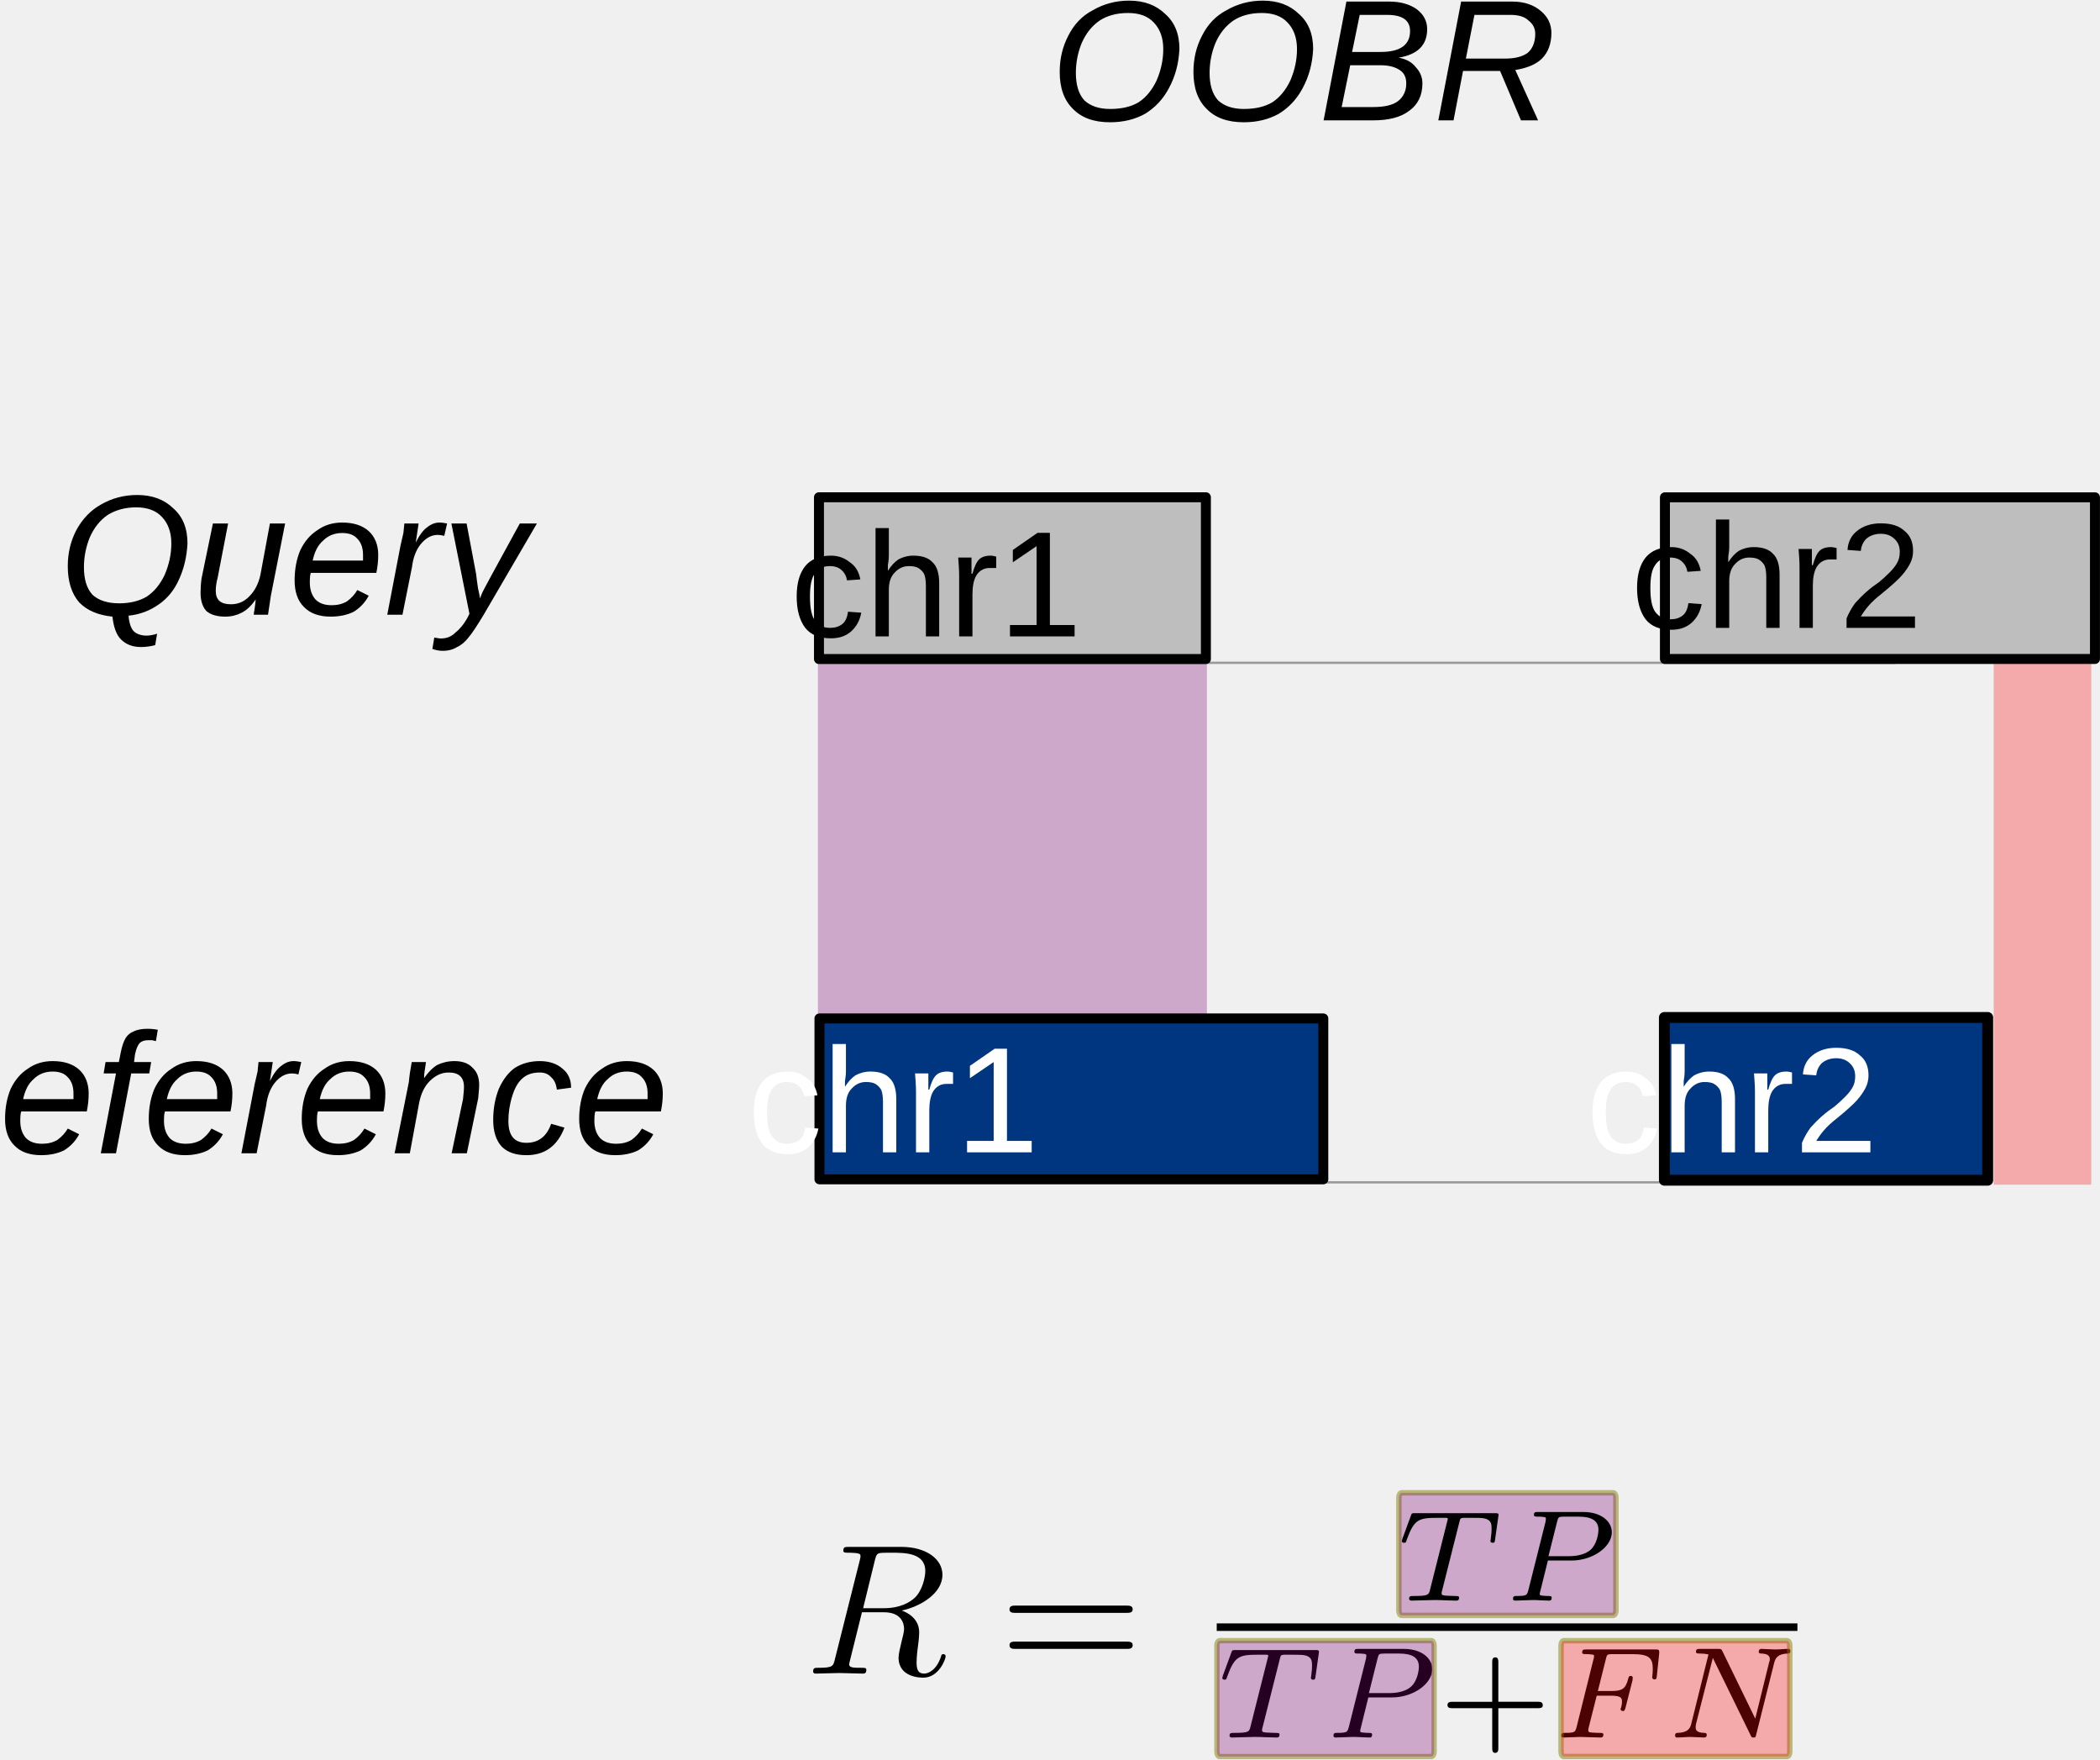
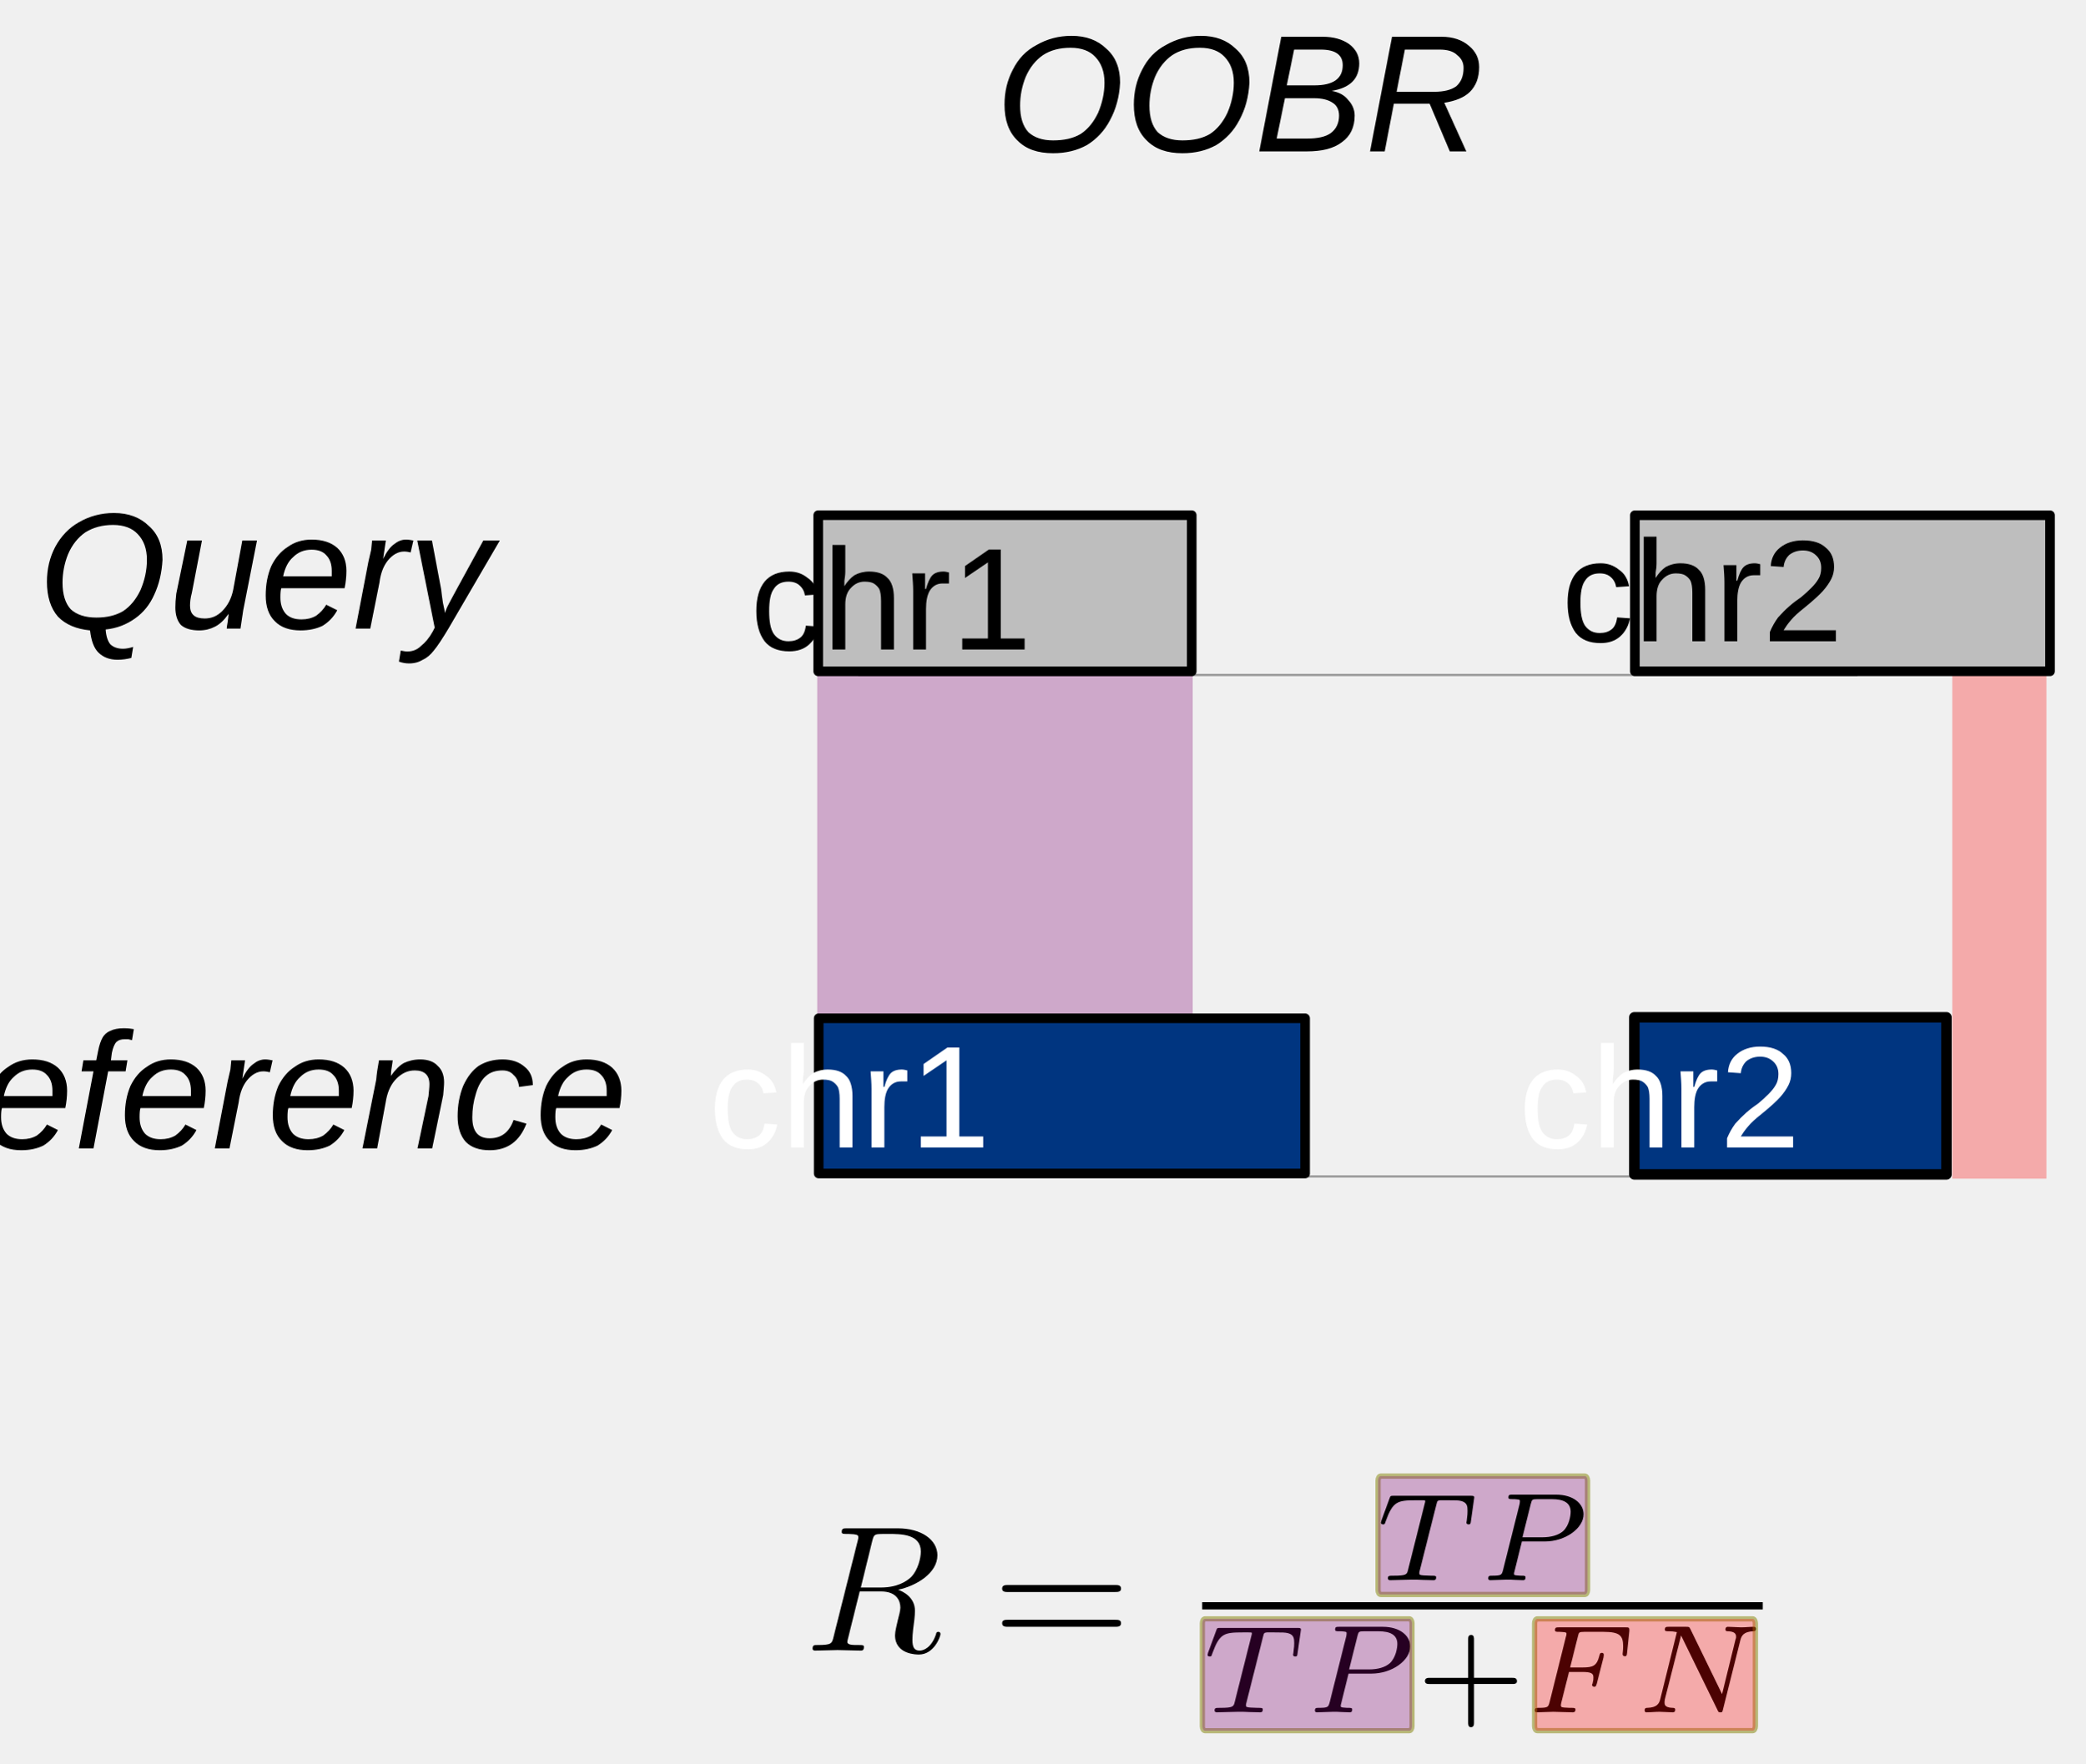
- <svg xmlns="http://www.w3.org/2000/svg" width="34.535mm" height="28.927mm" viewBox="0 0 34.535 28.927" version="1.1" id="svg1" xml:space="preserve">
-   <defs id="defs1">
+ <svg xmlns="http://www.w3.org/2000/svg" height="233.073" width="275.576" version="1.1" x="0px" y="0px" viewBox="0 0 275.576 233.073" style="fill:#000000" xml:space="preserve" id="svg8">
+   <defs id="defs12">
    <style type="text/css" id="style6">
   
    .fil1 {fill:none}
    .fil0 {fill:black}
   
  </style>
    <style type="text/css" id="style1">*{stroke-linejoin: round; stroke-linecap: butt}</style>
    <style type="text/css" id="style1-6">*{stroke-linejoin: round; stroke-linecap: butt}</style>
  </defs>
-   <g id="layer1" transform="translate(-106.0768,-133.5833)">
-     <path id="path1062-47-0-28-5-2-3" d="m 120.226,144.482 h 17.026" style="fill:none;stroke:#999999;stroke-width:0.038;stroke-linecap:butt;stroke-linejoin:miter;stroke-miterlimit:4;stroke-dasharray:none;stroke-opacity:1" />
-     <path id="path1062-47-0-28-5-2-3-3" d="m 121.112,153.025 h 16.824" style="fill:none;stroke:#999999;stroke-width:0.037;stroke-linecap:butt;stroke-linejoin:miter;stroke-miterlimit:4;stroke-dasharray:none;stroke-opacity:1" />
-     <rect style="fill:#800072;fill-opacity:0.298;fill-rule:evenodd;stroke:#808000;stroke-width:0.09;stroke-linecap:square;stroke-opacity:0.5;paint-order:markers stroke fill" id="rect10137-2-8" width="3.569" height="2.016" x="129.082" y="158.13" rx="0.046" ry="0.076" />
-     <g id="surface1-7" transform="matrix(0.3057734,0,0,0.3057734,119.4118,158.4223)">
-       <g style="fill:#000000;fill-opacity:1" id="g5088">
-         <g id="use5086" transform="translate(-0.283984,8.76602)">
-           <path style="stroke:none" d="m 3.734,-6.125 c 0.062,-0.234 0.094,-0.328 0.281,-0.359 C 4.109,-6.5 4.422,-6.5 4.625,-6.5 c 0.703,0 1.812,0 1.812,0.984 0,0.344 -0.156,1.031 -0.547,1.422 -0.266,0.25 -0.781,0.578 -1.688,0.578 H 3.094 Z m 1.438,2.734 c 1.016,-0.219 2.188,-0.922 2.188,-1.922 0,-0.859 -0.891,-1.5 -2.203,-1.5 H 2.328 c -0.203,0 -0.297,0 -0.297,0.203 C 2.031,-6.5 2.125,-6.5 2.312,-6.5 c 0.016,0 0.203,0 0.375,0.016 0.188,0.031 0.266,0.031 0.266,0.172 0,0.031 0,0.062 -0.031,0.188 l -1.344,5.344 C 1.484,-0.391 1.469,-0.312 0.672,-0.312 0.5,-0.312 0.406,-0.312 0.406,-0.109 0.406,0 0.531,0 0.547,0 c 0.281,0 0.984,-0.031 1.25,-0.031 0.281,0 1,0.031 1.281,0.031 0.078,0 0.188,0 0.188,-0.203 0,-0.109 -0.078,-0.109 -0.281,-0.109 -0.359,0 -0.641,0 -0.641,-0.172 0,-0.062 0.016,-0.109 0.031,-0.172 l 0.656,-2.641 h 1.188 c 0.906,0 1.078,0.562 1.078,0.906 0,0.141 -0.078,0.453 -0.141,0.688 C 5.094,-1.422 5,-1.062 5,-0.859 5,0.219 6.203,0.219 6.328,0.219 c 0.844,0 1.203,-1 1.203,-1.141 0,-0.125 -0.109,-0.125 -0.125,-0.125 -0.094,0 -0.109,0.062 -0.125,0.141 C 7.031,-0.172 6.594,0 6.375,0 6.047,0 5.969,-0.219 5.969,-0.609 c 0,-0.312 0.062,-0.812 0.109,-1.141 0.016,-0.141 0.031,-0.328 0.031,-0.469 0,-0.766 -0.672,-1.078 -0.938,-1.172 z m 0,0" id="path6492" />
+   <style type="text/css" id="style2">
+ 	.st0{fill:none;}
+ </style>
+   <g id="g1" transform="matrix(7.758153,0,0,7.758153,3.646184,4.654104)">
+     <g id="layer1" transform="translate(-106.0768,-133.5833)">
+       <path id="path1062-47-0-28-5-2-3" d="m 120.226,144.482 h 17.026" style="fill:none;stroke:#999999;stroke-width:0.038;stroke-linecap:butt;stroke-linejoin:miter;stroke-miterlimit:4;stroke-dasharray:none;stroke-opacity:1" />
+       <path id="path1062-47-0-28-5-2-3-3" d="m 121.112,153.025 h 16.824" style="fill:none;stroke:#999999;stroke-width:0.037;stroke-linecap:butt;stroke-linejoin:miter;stroke-miterlimit:4;stroke-dasharray:none;stroke-opacity:1" />
+       <rect style="fill:#800072;fill-opacity:0.298;fill-rule:evenodd;stroke:#808000;stroke-width:0.09;stroke-linecap:square;stroke-opacity:0.5;paint-order:markers stroke fill" id="rect10137-2-8" width="3.569" height="2.016" x="129.082" y="158.13" rx="0.046" ry="0.076" />
+       <g id="surface1-7" transform="matrix(0.3057734,0,0,0.3057734,119.4118,158.4223)">
+         <g style="fill:#000000;fill-opacity:1" id="g5088">
+           <g id="use5086" transform="translate(-0.283984,8.76602)">
+             <path style="stroke:none" d="m 3.734,-6.125 c 0.062,-0.234 0.094,-0.328 0.281,-0.359 C 4.109,-6.5 4.422,-6.5 4.625,-6.5 c 0.703,0 1.812,0 1.812,0.984 0,0.344 -0.156,1.031 -0.547,1.422 -0.266,0.25 -0.781,0.578 -1.688,0.578 H 3.094 Z m 1.438,2.734 c 1.016,-0.219 2.188,-0.922 2.188,-1.922 0,-0.859 -0.891,-1.5 -2.203,-1.5 H 2.328 c -0.203,0 -0.297,0 -0.297,0.203 C 2.031,-6.5 2.125,-6.5 2.312,-6.5 c 0.016,0 0.203,0 0.375,0.016 0.188,0.031 0.266,0.031 0.266,0.172 0,0.031 0,0.062 -0.031,0.188 l -1.344,5.344 C 1.484,-0.391 1.469,-0.312 0.672,-0.312 0.5,-0.312 0.406,-0.312 0.406,-0.109 0.406,0 0.531,0 0.547,0 c 0.281,0 0.984,-0.031 1.25,-0.031 0.281,0 1,0.031 1.281,0.031 0.078,0 0.188,0 0.188,-0.203 0,-0.109 -0.078,-0.109 -0.281,-0.109 -0.359,0 -0.641,0 -0.641,-0.172 0,-0.062 0.016,-0.109 0.031,-0.172 l 0.656,-2.641 h 1.188 c 0.906,0 1.078,0.562 1.078,0.906 0,0.141 -0.078,0.453 -0.141,0.688 C 5.094,-1.422 5,-1.062 5,-0.859 5,0.219 6.203,0.219 6.328,0.219 c 0.844,0 1.203,-1 1.203,-1.141 0,-0.125 -0.109,-0.125 -0.125,-0.125 -0.094,0 -0.109,0.062 -0.125,0.141 C 7.031,-0.172 6.594,0 6.375,0 6.047,0 5.969,-0.219 5.969,-0.609 c 0,-0.312 0.062,-0.812 0.109,-1.141 0.016,-0.141 0.031,-0.328 0.031,-0.469 0,-0.766 -0.672,-1.078 -0.938,-1.172 z m 0,0" id="path6492" />
+           </g>
+         </g>
+         <g style="fill:#000000;fill-opacity:1" id="g5092">
+           <g id="use5090" transform="translate(10.11992,8.76602)">
+             <path style="stroke:none" d="m 6.844,-3.266 c 0.156,0 0.344,0 0.344,-0.188 C 7.188,-3.656 7,-3.656 6.859,-3.656 h -5.969 c -0.141,0 -0.328,0 -0.328,0.203 0,0.188 0.188,0.188 0.328,0.188 z m 0.016,1.938 c 0.141,0 0.328,0 0.328,-0.203 0,-0.188 -0.188,-0.188 -0.344,-0.188 H 0.891 c -0.141,0 -0.328,0 -0.328,0.188 0,0.203 0.188,0.203 0.328,0.203 z m 0,0" id="path6488" />
+           </g>
+         </g>
+         <g style="fill:#000000;fill-opacity:1" id="g5096">
+           <g id="use5094" transform="translate(31.48592,4.84219)">
+             <path style="stroke:none" d="m 3.391,-4.219 c 0.047,-0.203 0.062,-0.219 0.219,-0.234 0.031,0 0.266,0 0.406,0 0.438,0 0.609,0 0.781,0.047 0.312,0.094 0.328,0.297 0.328,0.547 0,0.109 0,0.203 -0.047,0.562 L 5.062,-3.219 c 0,0.078 0.047,0.109 0.125,0.109 0.109,0 0.109,-0.062 0.125,-0.172 L 5.5,-4.609 c 0,-0.094 -0.078,-0.094 -0.203,-0.094 h -4.281 c -0.172,0 -0.188,0 -0.234,0.141 l -0.453,1.234 c 0,0.031 -0.031,0.094 -0.031,0.125 0,0.031 0.016,0.094 0.125,0.094 0.094,0 0.094,-0.031 0.141,-0.172 0.406,-1.109 0.641,-1.172 1.703,-1.172 h 0.281 c 0.219,0 0.219,0 0.219,0.062 0,0 0,0.047 -0.031,0.141 L 1.812,-0.578 C 1.75,-0.328 1.734,-0.25 1,-0.25 c -0.25,0 -0.312,0 -0.312,0.156 C 0.688,-0.078 0.703,0 0.812,0 1,0 1.219,-0.016 1.406,-0.016 1.609,-0.016 1.812,-0.031 2,-0.031 c 0.203,0 0.438,0 0.641,0.016 C 2.828,-0.016 3.031,0 3.219,0 3.281,0 3.375,0 3.375,-0.156 3.375,-0.25 3.312,-0.25 3.094,-0.25 c -0.125,0 -0.266,-0.016 -0.406,-0.016 -0.234,-0.016 -0.25,-0.047 -0.25,-0.125 0,-0.062 0,-0.062 0.031,-0.172 z m 0,0" id="path6496" />
+           </g>
+         </g>
+         <g style="fill:#000000;fill-opacity:1" id="g5100">
+           <g id="use5098" transform="translate(37.26405,4.84219)">
+             <path style="stroke:none" d="m 2.375,-2.156 h 1.266 c 1.172,0 2.172,-0.75 2.172,-1.516 0,-0.594 -0.578,-1.094 -1.531,-1.094 h -2.438 c -0.141,0 -0.219,0 -0.219,0.156 0,0.094 0.078,0.094 0.234,0.094 0.109,0 0.141,0 0.266,0.016 0.141,0.016 0.141,0.031 0.141,0.109 0,0 0,0.047 -0.016,0.141 L 1.328,-0.578 C 1.25,-0.297 1.25,-0.25 0.703,-0.25 0.578,-0.25 0.5,-0.25 0.5,-0.094 0.5,-0.094 0.5,0 0.609,0 0.812,0 1.312,-0.031 1.516,-0.031 1.625,-0.031 1.875,-0.031 2,-0.016 2.125,-0.016 2.312,0 2.438,0 2.484,0 2.578,0 2.578,-0.156 2.578,-0.25 2.5,-0.25 2.359,-0.25 c 0,0 -0.141,0 -0.266,-0.016 C 1.938,-0.281 1.938,-0.297 1.938,-0.375 c 0,0 0,-0.047 0.031,-0.141 z m 0.5,-2.109 c 0.062,-0.219 0.062,-0.25 0.359,-0.25 h 0.812 c 0.656,0 1.047,0.203 1.047,0.703 0,0.203 -0.078,0.766 -0.422,1.078 -0.25,0.219 -0.656,0.344 -1.156,0.344 H 2.406 Z m 0,0" id="path6504" />
+           </g>
+         </g>
+         <path style="fill:none;stroke:#000000;stroke-width:4.05;stroke-linecap:butt;stroke-linejoin:miter;stroke-miterlimit:10;stroke-opacity:1" d="M 218.281,77.305 H 530.586" transform="matrix(0.1,0,0,-0.1,0,14)" id="path5102" />
+         <g style="fill:#000000;fill-opacity:1" id="g5106">
+           <g id="use5104" transform="translate(21.8289,12.20391)">
+             <path style="stroke:none" d="m 3.391,-4.219 c 0.047,-0.203 0.062,-0.219 0.219,-0.234 0.031,0 0.266,0 0.406,0 0.438,0 0.609,0 0.781,0.047 0.312,0.094 0.328,0.297 0.328,0.547 0,0.109 0,0.203 -0.047,0.562 L 5.062,-3.219 c 0,0.078 0.047,0.109 0.125,0.109 0.109,0 0.109,-0.062 0.125,-0.172 L 5.5,-4.609 c 0,-0.094 -0.078,-0.094 -0.203,-0.094 h -4.281 c -0.172,0 -0.188,0 -0.234,0.141 l -0.453,1.234 c 0,0.031 -0.031,0.094 -0.031,0.125 0,0.031 0.016,0.094 0.125,0.094 0.094,0 0.094,-0.031 0.141,-0.172 0.406,-1.109 0.641,-1.172 1.703,-1.172 h 0.281 c 0.219,0 0.219,0 0.219,0.062 0,0 0,0.047 -0.031,0.141 L 1.812,-0.578 C 1.75,-0.328 1.734,-0.25 1,-0.25 c -0.25,0 -0.312,0 -0.312,0.156 C 0.688,-0.078 0.703,0 0.812,0 1,0 1.219,-0.016 1.406,-0.016 1.609,-0.016 1.812,-0.031 2,-0.031 c 0.203,0 0.438,0 0.641,0.016 C 2.828,-0.016 3.031,0 3.219,0 3.281,0 3.375,0 3.375,-0.156 3.375,-0.25 3.312,-0.25 3.094,-0.25 c -0.125,0 -0.266,-0.016 -0.406,-0.016 -0.234,-0.016 -0.25,-0.047 -0.25,-0.125 0,-0.062 0,-0.062 0.031,-0.172 z m 0,0" id="path6500" />
+           </g>
+         </g>
+         <g style="fill:#000000;fill-opacity:1" id="g5110">
+           <g id="use5108" transform="translate(27.60703,12.20391)">
+             <path style="stroke:none" d="m 2.375,-2.156 h 1.266 c 1.172,0 2.172,-0.75 2.172,-1.516 0,-0.594 -0.578,-1.094 -1.531,-1.094 h -2.438 c -0.141,0 -0.219,0 -0.219,0.156 0,0.094 0.078,0.094 0.234,0.094 0.109,0 0.141,0 0.266,0.016 0.141,0.016 0.141,0.031 0.141,0.109 0,0 0,0.047 -0.016,0.141 L 1.328,-0.578 C 1.25,-0.297 1.25,-0.25 0.703,-0.25 0.578,-0.25 0.5,-0.25 0.5,-0.094 0.5,-0.094 0.5,0 0.609,0 0.812,0 1.312,-0.031 1.516,-0.031 1.625,-0.031 1.875,-0.031 2,-0.016 2.125,-0.016 2.312,0 2.438,0 2.484,0 2.578,0 2.578,-0.156 2.578,-0.25 2.5,-0.25 2.359,-0.25 c 0,0 -0.141,0 -0.266,-0.016 C 1.938,-0.281 1.938,-0.297 1.938,-0.375 c 0,0 0,-0.047 0.031,-0.141 z m 0.5,-2.109 c 0.062,-0.219 0.062,-0.25 0.359,-0.25 h 0.812 c 0.656,0 1.047,0.203 1.047,0.703 0,0.203 -0.078,0.766 -0.422,1.078 -0.25,0.219 -0.656,0.344 -1.156,0.344 H 2.406 Z m 0,0" id="path6508" />
+           </g>
+         </g>
+         <g style="fill:#000000;fill-opacity:1" id="g5114">
+           <g id="use5112" transform="translate(33.7539,12.20391)">
+             <path style="stroke:none" d="m 3.219,-1.578 h 2.141 c 0.094,0 0.25,0 0.25,-0.156 0,-0.188 -0.156,-0.188 -0.25,-0.188 H 3.219 V -4.062 c 0,-0.078 0,-0.25 -0.156,-0.25 -0.172,0 -0.172,0.156 -0.172,0.25 v 2.141 H 0.75 c -0.094,0 -0.266,0 -0.266,0.172 0,0.172 0.156,0.172 0.266,0.172 H 2.891 V 0.562 c 0,0.094 0,0.266 0.156,0.266 0.172,0 0.172,-0.172 0.172,-0.266 z m 0,0" id="path6516" />
+           </g>
+         </g>
+         <g style="fill:#000000;fill-opacity:1" id="g5118">
+           <g id="use5116" transform="translate(39.87382,12.20391)">
+             <path style="stroke:none" d="M 2.391,-2.25 H 3.125 c 0.531,0 0.625,0.094 0.625,0.312 0,0.109 0,0.125 -0.047,0.328 -0.016,0.031 -0.031,0.062 -0.031,0.078 0,0.062 0.062,0.109 0.125,0.109 0.094,0 0.094,-0.047 0.141,-0.172 l 0.375,-1.469 c 0,-0.031 0.016,-0.125 0.016,-0.141 0,-0.078 -0.047,-0.109 -0.109,-0.109 -0.094,0 -0.109,0.047 -0.141,0.172 C 3.938,-2.594 3.734,-2.5 3.141,-2.5 h -0.688 l 0.438,-1.75 c 0.047,-0.203 0.062,-0.234 0.344,-0.234 H 4.312 c 0.922,0 1.094,0.219 1.094,0.812 0,0.219 -0.031,0.375 -0.031,0.422 0,0.062 0.031,0.125 0.125,0.125 0.109,0 0.109,-0.062 0.125,-0.188 L 5.75,-4.516 c 0.016,-0.219 -0.031,-0.219 -0.203,-0.219 h -3.719 c -0.141,0 -0.219,0 -0.219,0.156 0,0.094 0.078,0.094 0.219,0.094 0,0 0.141,0 0.266,0.016 C 2.234,-4.453 2.25,-4.438 2.25,-4.375 c 0,0.047 -0.016,0.125 -0.031,0.156 L 1.312,-0.578 C 1.234,-0.297 1.234,-0.25 0.688,-0.25 c -0.109,0 -0.203,0 -0.203,0.141 C 0.484,-0.031 0.531,0 0.594,0 0.797,0 1.312,-0.031 1.516,-0.031 l 0.531,0.016 C 2.234,-0.016 2.422,0 2.594,0 2.641,0 2.75,0 2.75,-0.156 2.75,-0.25 2.672,-0.25 2.516,-0.25 c -0.016,0 -0.188,0 -0.375,-0.016 C 2,-0.281 1.938,-0.281 1.938,-0.391 c 0,-0.016 0,-0.047 0.016,-0.125 z m 0,0" id="path6512" />
+           </g>
+         </g>
+         <g style="fill:#000000;fill-opacity:1" id="g5122">
+           <g id="use5120" transform="translate(45.99381,12.20391)">
+             <path style="stroke:none" d="M 5.812,-4 C 5.875,-4.266 6,-4.5 6.547,-4.516 c 0.031,0 0.141,0 0.141,-0.141 0,-0.047 -0.031,-0.109 -0.109,-0.109 -0.219,0 -0.484,0.031 -0.719,0.031 -0.172,0 -0.562,-0.031 -0.734,-0.031 -0.031,0 -0.141,0 -0.141,0.156 0,0.094 0.094,0.094 0.156,0.094 0.328,0.016 0.438,0.125 0.438,0.297 0,0.047 0,0.094 -0.031,0.156 l -0.75,3.047 -1.766,-3.625 c -0.062,-0.125 -0.078,-0.125 -0.25,-0.125 H 1.828 c -0.125,0 -0.219,0 -0.219,0.156 0,0.094 0.078,0.094 0.234,0.094 0.141,0 0.297,0.016 0.438,0.047 L 1.359,-0.75 c -0.062,0.266 -0.188,0.484 -0.734,0.5 -0.047,0 -0.141,0 -0.141,0.141 C 0.484,-0.031 0.531,0 0.578,0 0.812,0 1.078,-0.031 1.312,-0.031 1.484,-0.031 1.875,0 2.047,0 2.125,0 2.188,-0.031 2.188,-0.141 2.188,-0.25 2.109,-0.25 2.031,-0.25 c -0.438,-0.016 -0.438,-0.203 -0.438,-0.297 0,-0.031 0,-0.062 0.016,-0.172 l 0.906,-3.562 2.031,4.156 C 4.594,0 4.625,0 4.703,0 4.812,0 4.812,-0.016 4.844,-0.141 Z m 0,0" id="path6520" />
+           </g>
        </g>
      </g>
-       <g style="fill:#000000;fill-opacity:1" id="g5092">
-         <g id="use5090" transform="translate(10.11992,8.76602)">
-           <path style="stroke:none" d="m 6.844,-3.266 c 0.156,0 0.344,0 0.344,-0.188 C 7.188,-3.656 7,-3.656 6.859,-3.656 h -5.969 c -0.141,0 -0.328,0 -0.328,0.203 0,0.188 0.188,0.188 0.328,0.188 z m 0.016,1.938 c 0.141,0 0.328,0 0.328,-0.203 0,-0.188 -0.188,-0.188 -0.344,-0.188 H 0.891 c -0.141,0 -0.328,0 -0.328,0.188 0,0.203 0.188,0.203 0.328,0.203 z m 0,0" id="path6488" />
-         </g>
-       </g>
-       <g style="fill:#000000;fill-opacity:1" id="g5096">
-         <g id="use5094" transform="translate(31.48592,4.84219)">
-           <path style="stroke:none" d="m 3.391,-4.219 c 0.047,-0.203 0.062,-0.219 0.219,-0.234 0.031,0 0.266,0 0.406,0 0.438,0 0.609,0 0.781,0.047 0.312,0.094 0.328,0.297 0.328,0.547 0,0.109 0,0.203 -0.047,0.562 L 5.062,-3.219 c 0,0.078 0.047,0.109 0.125,0.109 0.109,0 0.109,-0.062 0.125,-0.172 L 5.5,-4.609 c 0,-0.094 -0.078,-0.094 -0.203,-0.094 h -4.281 c -0.172,0 -0.188,0 -0.234,0.141 l -0.453,1.234 c 0,0.031 -0.031,0.094 -0.031,0.125 0,0.031 0.016,0.094 0.125,0.094 0.094,0 0.094,-0.031 0.141,-0.172 0.406,-1.109 0.641,-1.172 1.703,-1.172 h 0.281 c 0.219,0 0.219,0 0.219,0.062 0,0 0,0.047 -0.031,0.141 L 1.812,-0.578 C 1.75,-0.328 1.734,-0.25 1,-0.25 c -0.25,0 -0.312,0 -0.312,0.156 C 0.688,-0.078 0.703,0 0.812,0 1,0 1.219,-0.016 1.406,-0.016 1.609,-0.016 1.812,-0.031 2,-0.031 c 0.203,0 0.438,0 0.641,0.016 C 2.828,-0.016 3.031,0 3.219,0 3.281,0 3.375,0 3.375,-0.156 3.375,-0.25 3.312,-0.25 3.094,-0.25 c -0.125,0 -0.266,-0.016 -0.406,-0.016 -0.234,-0.016 -0.25,-0.047 -0.25,-0.125 0,-0.062 0,-0.062 0.031,-0.172 z m 0,0" id="path6496" />
-         </g>
-       </g>
-       <g style="fill:#000000;fill-opacity:1" id="g5100">
-         <g id="use5098" transform="translate(37.26405,4.84219)">
-           <path style="stroke:none" d="m 2.375,-2.156 h 1.266 c 1.172,0 2.172,-0.75 2.172,-1.516 0,-0.594 -0.578,-1.094 -1.531,-1.094 h -2.438 c -0.141,0 -0.219,0 -0.219,0.156 0,0.094 0.078,0.094 0.234,0.094 0.109,0 0.141,0 0.266,0.016 0.141,0.016 0.141,0.031 0.141,0.109 0,0 0,0.047 -0.016,0.141 L 1.328,-0.578 C 1.25,-0.297 1.25,-0.25 0.703,-0.25 0.578,-0.25 0.5,-0.25 0.5,-0.094 0.5,-0.094 0.5,0 0.609,0 0.812,0 1.312,-0.031 1.516,-0.031 1.625,-0.031 1.875,-0.031 2,-0.016 2.125,-0.016 2.312,0 2.438,0 2.484,0 2.578,0 2.578,-0.156 2.578,-0.25 2.5,-0.25 2.359,-0.25 c 0,0 -0.141,0 -0.266,-0.016 C 1.938,-0.281 1.938,-0.297 1.938,-0.375 c 0,0 0,-0.047 0.031,-0.141 z m 0.5,-2.109 c 0.062,-0.219 0.062,-0.25 0.359,-0.25 h 0.812 c 0.656,0 1.047,0.203 1.047,0.703 0,0.203 -0.078,0.766 -0.422,1.078 -0.25,0.219 -0.656,0.344 -1.156,0.344 H 2.406 Z m 0,0" id="path6504" />
-         </g>
-       </g>
-       <path style="fill:none;stroke:#000000;stroke-width:4.05;stroke-linecap:butt;stroke-linejoin:miter;stroke-miterlimit:10;stroke-opacity:1" d="M 218.281,77.305 H 530.586" transform="matrix(0.1,0,0,-0.1,0,14)" id="path5102" />
-       <g style="fill:#000000;fill-opacity:1" id="g5106">
-         <g id="use5104" transform="translate(21.8289,12.20391)">
-           <path style="stroke:none" d="m 3.391,-4.219 c 0.047,-0.203 0.062,-0.219 0.219,-0.234 0.031,0 0.266,0 0.406,0 0.438,0 0.609,0 0.781,0.047 0.312,0.094 0.328,0.297 0.328,0.547 0,0.109 0,0.203 -0.047,0.562 L 5.062,-3.219 c 0,0.078 0.047,0.109 0.125,0.109 0.109,0 0.109,-0.062 0.125,-0.172 L 5.5,-4.609 c 0,-0.094 -0.078,-0.094 -0.203,-0.094 h -4.281 c -0.172,0 -0.188,0 -0.234,0.141 l -0.453,1.234 c 0,0.031 -0.031,0.094 -0.031,0.125 0,0.031 0.016,0.094 0.125,0.094 0.094,0 0.094,-0.031 0.141,-0.172 0.406,-1.109 0.641,-1.172 1.703,-1.172 h 0.281 c 0.219,0 0.219,0 0.219,0.062 0,0 0,0.047 -0.031,0.141 L 1.812,-0.578 C 1.75,-0.328 1.734,-0.25 1,-0.25 c -0.25,0 -0.312,0 -0.312,0.156 C 0.688,-0.078 0.703,0 0.812,0 1,0 1.219,-0.016 1.406,-0.016 1.609,-0.016 1.812,-0.031 2,-0.031 c 0.203,0 0.438,0 0.641,0.016 C 2.828,-0.016 3.031,0 3.219,0 3.281,0 3.375,0 3.375,-0.156 3.375,-0.25 3.312,-0.25 3.094,-0.25 c -0.125,0 -0.266,-0.016 -0.406,-0.016 -0.234,-0.016 -0.25,-0.047 -0.25,-0.125 0,-0.062 0,-0.062 0.031,-0.172 z m 0,0" id="path6500" />
-         </g>
-       </g>
-       <g style="fill:#000000;fill-opacity:1" id="g5110">
-         <g id="use5108" transform="translate(27.60703,12.20391)">
-           <path style="stroke:none" d="m 2.375,-2.156 h 1.266 c 1.172,0 2.172,-0.75 2.172,-1.516 0,-0.594 -0.578,-1.094 -1.531,-1.094 h -2.438 c -0.141,0 -0.219,0 -0.219,0.156 0,0.094 0.078,0.094 0.234,0.094 0.109,0 0.141,0 0.266,0.016 0.141,0.016 0.141,0.031 0.141,0.109 0,0 0,0.047 -0.016,0.141 L 1.328,-0.578 C 1.25,-0.297 1.25,-0.25 0.703,-0.25 0.578,-0.25 0.5,-0.25 0.5,-0.094 0.5,-0.094 0.5,0 0.609,0 0.812,0 1.312,-0.031 1.516,-0.031 1.625,-0.031 1.875,-0.031 2,-0.016 2.125,-0.016 2.312,0 2.438,0 2.484,0 2.578,0 2.578,-0.156 2.578,-0.25 2.5,-0.25 2.359,-0.25 c 0,0 -0.141,0 -0.266,-0.016 C 1.938,-0.281 1.938,-0.297 1.938,-0.375 c 0,0 0,-0.047 0.031,-0.141 z m 0.5,-2.109 c 0.062,-0.219 0.062,-0.25 0.359,-0.25 h 0.812 c 0.656,0 1.047,0.203 1.047,0.703 0,0.203 -0.078,0.766 -0.422,1.078 -0.25,0.219 -0.656,0.344 -1.156,0.344 H 2.406 Z m 0,0" id="path6508" />
-         </g>
-       </g>
-       <g style="fill:#000000;fill-opacity:1" id="g5114">
-         <g id="use5112" transform="translate(33.7539,12.20391)">
-           <path style="stroke:none" d="m 3.219,-1.578 h 2.141 c 0.094,0 0.25,0 0.25,-0.156 0,-0.188 -0.156,-0.188 -0.25,-0.188 H 3.219 V -4.062 c 0,-0.078 0,-0.25 -0.156,-0.25 -0.172,0 -0.172,0.156 -0.172,0.25 v 2.141 H 0.75 c -0.094,0 -0.266,0 -0.266,0.172 0,0.172 0.156,0.172 0.266,0.172 H 2.891 V 0.562 c 0,0.094 0,0.266 0.156,0.266 0.172,0 0.172,-0.172 0.172,-0.266 z m 0,0" id="path6516" />
-         </g>
-       </g>
-       <g style="fill:#000000;fill-opacity:1" id="g5118">
-         <g id="use5116" transform="translate(39.87382,12.20391)">
-           <path style="stroke:none" d="M 2.391,-2.25 H 3.125 c 0.531,0 0.625,0.094 0.625,0.312 0,0.109 0,0.125 -0.047,0.328 -0.016,0.031 -0.031,0.062 -0.031,0.078 0,0.062 0.062,0.109 0.125,0.109 0.094,0 0.094,-0.047 0.141,-0.172 l 0.375,-1.469 c 0,-0.031 0.016,-0.125 0.016,-0.141 0,-0.078 -0.047,-0.109 -0.109,-0.109 -0.094,0 -0.109,0.047 -0.141,0.172 C 3.938,-2.594 3.734,-2.5 3.141,-2.5 h -0.688 l 0.438,-1.75 c 0.047,-0.203 0.062,-0.234 0.344,-0.234 H 4.312 c 0.922,0 1.094,0.219 1.094,0.812 0,0.219 -0.031,0.375 -0.031,0.422 0,0.062 0.031,0.125 0.125,0.125 0.109,0 0.109,-0.062 0.125,-0.188 L 5.75,-4.516 c 0.016,-0.219 -0.031,-0.219 -0.203,-0.219 h -3.719 c -0.141,0 -0.219,0 -0.219,0.156 0,0.094 0.078,0.094 0.219,0.094 0,0 0.141,0 0.266,0.016 C 2.234,-4.453 2.25,-4.438 2.25,-4.375 c 0,0.047 -0.016,0.125 -0.031,0.156 L 1.312,-0.578 C 1.234,-0.297 1.234,-0.25 0.688,-0.25 c -0.109,0 -0.203,0 -0.203,0.141 C 0.484,-0.031 0.531,0 0.594,0 0.797,0 1.312,-0.031 1.516,-0.031 l 0.531,0.016 C 2.234,-0.016 2.422,0 2.594,0 2.641,0 2.75,0 2.75,-0.156 2.75,-0.25 2.672,-0.25 2.516,-0.25 c -0.016,0 -0.188,0 -0.375,-0.016 C 2,-0.281 1.938,-0.281 1.938,-0.391 c 0,-0.016 0,-0.047 0.016,-0.125 z m 0,0" id="path6512" />
-         </g>
-       </g>
-       <g style="fill:#000000;fill-opacity:1" id="g5122">
-         <g id="use5120" transform="translate(45.99381,12.20391)">
-           <path style="stroke:none" d="M 5.812,-4 C 5.875,-4.266 6,-4.5 6.547,-4.516 c 0.031,0 0.141,0 0.141,-0.141 0,-0.047 -0.031,-0.109 -0.109,-0.109 -0.219,0 -0.484,0.031 -0.719,0.031 -0.172,0 -0.562,-0.031 -0.734,-0.031 -0.031,0 -0.141,0 -0.141,0.156 0,0.094 0.094,0.094 0.156,0.094 0.328,0.016 0.438,0.125 0.438,0.297 0,0.047 0,0.094 -0.031,0.156 l -0.75,3.047 -1.766,-3.625 c -0.062,-0.125 -0.078,-0.125 -0.25,-0.125 H 1.828 c -0.125,0 -0.219,0 -0.219,0.156 0,0.094 0.078,0.094 0.234,0.094 0.141,0 0.297,0.016 0.438,0.047 L 1.359,-0.75 c -0.062,0.266 -0.188,0.484 -0.734,0.5 -0.047,0 -0.141,0 -0.141,0.141 C 0.484,-0.031 0.531,0 0.578,0 0.812,0 1.078,-0.031 1.312,-0.031 1.484,-0.031 1.875,0 2.047,0 2.125,0 2.188,-0.031 2.188,-0.141 2.188,-0.25 2.109,-0.25 2.031,-0.25 c -0.438,-0.016 -0.438,-0.203 -0.438,-0.297 0,-0.031 0,-0.062 0.016,-0.172 l 0.906,-3.562 2.031,4.156 C 4.594,0 4.625,0 4.703,0 4.812,0 4.812,-0.016 4.844,-0.141 Z m 0,0" id="path6520" />
-         </g>
-       </g>
+       <rect style="fill:#ff0707;fill-opacity:0.298;fill-rule:evenodd;stroke:#808000;stroke-width:0.09;stroke-linecap:square;stroke-opacity:0.5;paint-order:markers stroke fill" id="rect10137" width="3.761" height="1.904" x="131.749" y="160.562" rx="0.046" ry="0.076" />
+       <rect style="fill:#800072;fill-opacity:0.298;fill-rule:evenodd;stroke:#808000;stroke-width:0.088;stroke-linecap:square;stroke-opacity:0.5;paint-order:markers stroke fill" id="rect10137-2-22-9" width="3.572" height="1.906" x="126.089" y="160.561" rx="0.046" ry="0.076" />
+       <rect style="fill:#ff0909;fill-opacity:0.3;fill-rule:evenodd;stroke:#6b0024;stroke-width:0;stroke-linecap:square;stroke-linejoin:round;stroke-dasharray:none;stroke-dashoffset:0;stroke-opacity:1;paint-order:markers stroke fill" id="rect32797-6-4-8-8" width="1.604" height="8.64" x="138.864" y="144.423" />
+       <rect style="fill:#7f0074;fill-opacity:0.3;fill-rule:evenodd;stroke:#6b0024;stroke-width:0;stroke-linecap:square;stroke-linejoin:round;stroke-dasharray:none;stroke-dashoffset:0;stroke-opacity:1;paint-order:markers stroke fill" id="rect32797-2-9" width="6.397" height="9.086" x="119.528" y="142.198" />
+       <text xml:space="preserve" style="font-style:normal;font-variant:normal;font-weight:normal;font-stretch:normal;font-size:2.83px;line-height:1;font-family:Arial;-inkscape-font-specification:Arial;text-align:center;letter-spacing:0px;word-spacing:0px;text-anchor:middle;fill:#382a54;fill-opacity:1;stroke-width:0;stroke-linecap:butt;stroke-linejoin:round" x="112.519" y="152.546" id="text153-0">
+         <tspan id="tspan153-1" style="font-style:italic;fill:#000000;fill-opacity:1;stroke-width:0" x="112.519" y="152.546">Reference</tspan>
+       </text>
+       <text xml:space="preserve" style="font-style:normal;font-variant:normal;font-weight:normal;font-stretch:normal;font-size:2.83px;line-height:1;font-family:Arial;-inkscape-font-specification:Arial;text-align:center;letter-spacing:0px;word-spacing:0px;text-anchor:middle;fill:#000000;fill-opacity:1;stroke-width:0;stroke-linecap:butt;stroke-linejoin:round" x="112.871" y="143.692" id="text154-0">
+         <tspan id="tspan154-1" style="font-style:italic;stroke-width:0" x="112.871" y="143.692">Query</tspan>
+       </text>
+       <text xml:space="preserve" style="font-style:normal;font-variant:normal;font-weight:normal;font-stretch:normal;font-size:2.83px;line-height:1;font-family:Arial;-inkscape-font-specification:Arial;text-align:center;letter-spacing:0px;word-spacing:0px;text-anchor:middle;fill:#000000;fill-opacity:1;stroke-width:0;stroke-linecap:butt;stroke-linejoin:round" x="129.481" y="135.56" id="text154-2-8">
+         <tspan id="tspan154-8-3" style="font-style:italic;stroke-width:0" x="129.481" y="135.56">OOBR</tspan>
+       </text>
+       <path id="path152-7" style="fill:#003580;fill-opacity:1;fill-rule:nonzero;stroke:#000000;stroke-width:0.164;stroke-linecap:butt;stroke-linejoin:round;stroke-miterlimit:10;stroke-dasharray:none;stroke-opacity:1" d="m 119.553,150.33 h 8.286 v 2.645 h -8.286 z" />
+       <path id="path50-53" style="fill:#bebebe;fill-opacity:1;fill-rule:nonzero;stroke:#000000;stroke-width:0.164;stroke-linecap:butt;stroke-linejoin:round;stroke-miterlimit:10;stroke-dasharray:none;stroke-opacity:1" d="m 119.545,141.76 h 6.363 v 2.66 h -6.363 z" />
+       <path id="path50-53-8" style="fill:#bebebe;fill-opacity:1;fill-rule:nonzero;stroke:#000000;stroke-width:0.164;stroke-linecap:butt;stroke-linejoin:round;stroke-miterlimit:10;stroke-dasharray:none;stroke-opacity:1" d="m 133.457,141.761 h 7.072 v 2.658 h -7.072 z" />
+       <path id="path53" style="fill:#003580;fill-opacity:1;fill-rule:nonzero;stroke:#000000;stroke-width:0.179;stroke-linecap:butt;stroke-linejoin:round;stroke-miterlimit:10;stroke-dasharray:none;stroke-opacity:1" d="m 133.448,150.314 h 5.317 v 2.676 h -5.317 z" />
+       <text xml:space="preserve" style="font-style:normal;font-variant:normal;font-weight:normal;font-stretch:normal;font-size:2.469px;line-height:1;font-family:arial;-inkscape-font-specification:arial;text-align:center;letter-spacing:0px;word-spacing:0px;text-anchor:middle;fill:#ffffff;fill-opacity:1;stroke:none;stroke-width:0.116;stroke-linecap:butt;stroke-linejoin:round;stroke-dasharray:none;stroke-opacity:1" x="122.478" y="152.531" id="text162-9-5">
+         <tspan id="tspan162-9-0" style="font-size:2.469px;fill:#ffffff;fill-opacity:1;stroke-width:0.116" x="122.478" y="152.531">chr1</tspan>
+       </text>
+       <text xml:space="preserve" style="font-style:normal;font-variant:normal;font-weight:normal;font-stretch:normal;font-size:2.469px;line-height:1;font-family:arial;-inkscape-font-specification:arial;text-align:center;letter-spacing:0px;word-spacing:0px;text-anchor:middle;fill:#ffffff;fill-opacity:1;stroke:none;stroke-width:0.116;stroke-linecap:butt;stroke-linejoin:round;stroke-dasharray:none;stroke-opacity:1" x="136.273" y="152.534" id="text162-9-5-3">
+         <tspan id="tspan162-9-0-5" style="font-size:2.469px;fill:#ffffff;fill-opacity:1;stroke-width:0.116" x="136.273" y="152.534">chr2</tspan>
+       </text>
    </g>
-     <rect style="fill:#ff0707;fill-opacity:0.298;fill-rule:evenodd;stroke:#808000;stroke-width:0.09;stroke-linecap:square;stroke-opacity:0.5;paint-order:markers stroke fill" id="rect10137" width="3.761" height="1.904" x="131.749" y="160.562" rx="0.046" ry="0.076" />
-     <rect style="fill:#800072;fill-opacity:0.298;fill-rule:evenodd;stroke:#808000;stroke-width:0.088;stroke-linecap:square;stroke-opacity:0.5;paint-order:markers stroke fill" id="rect10137-2-22-9" width="3.572" height="1.906" x="126.089" y="160.561" rx="0.046" ry="0.076" />
-     <rect style="fill:#ff0909;fill-opacity:0.3;fill-rule:evenodd;stroke:#6b0024;stroke-width:0;stroke-linecap:square;stroke-linejoin:round;stroke-dasharray:none;stroke-dashoffset:0;stroke-opacity:1;paint-order:markers stroke fill" id="rect32797-6-4-8-8" width="1.604" height="8.64" x="138.864" y="144.423" />
-     <rect style="fill:#7f0074;fill-opacity:0.3;fill-rule:evenodd;stroke:#6b0024;stroke-width:0;stroke-linecap:square;stroke-linejoin:round;stroke-dasharray:none;stroke-dashoffset:0;stroke-opacity:1;paint-order:markers stroke fill" id="rect32797-2-9" width="6.397" height="9.086" x="119.528" y="142.198" />
-     <text xml:space="preserve" style="font-style:normal;font-variant:normal;font-weight:normal;font-stretch:normal;font-size:2.83px;line-height:1;font-family:Arial;-inkscape-font-specification:Arial;text-align:center;letter-spacing:0px;word-spacing:0px;text-anchor:middle;fill:#382a54;fill-opacity:1;stroke-width:0;stroke-linecap:butt;stroke-linejoin:round" x="112.519" y="152.546" id="text153-0">
-       <tspan id="tspan153-1" style="font-style:italic;fill:#000000;fill-opacity:1;stroke-width:0" x="112.519" y="152.546">Reference</tspan>
+     <text xml:space="preserve" style="font-style:normal;font-variant:normal;font-weight:normal;font-stretch:normal;font-size:2.469px;line-height:1;font-family:arial;-inkscape-font-specification:arial;text-align:center;letter-spacing:0px;word-spacing:0px;text-anchor:middle;fill:#000000;fill-opacity:1;stroke:none;stroke-width:0.116;stroke-linecap:butt;stroke-linejoin:round;stroke-dasharray:none;stroke-opacity:1" x="16.42" y="10.466" id="text162-96">
+       <tspan id="tspan162-2" style="font-size:2.469px;stroke-width:0.116" x="16.42" y="10.466">chr1</tspan>
    </text>
-     <text xml:space="preserve" style="font-style:normal;font-variant:normal;font-weight:normal;font-stretch:normal;font-size:2.83px;line-height:1;font-family:Arial;-inkscape-font-specification:Arial;text-align:center;letter-spacing:0px;word-spacing:0px;text-anchor:middle;fill:#000000;fill-opacity:1;stroke-width:0;stroke-linecap:butt;stroke-linejoin:round" x="112.871" y="143.692" id="text154-0">
-       <tspan id="tspan154-1" style="font-style:italic;stroke-width:0" x="112.871" y="143.692">Query</tspan>
-     </text>
-     <text xml:space="preserve" style="font-style:normal;font-variant:normal;font-weight:normal;font-stretch:normal;font-size:2.83px;line-height:1;font-family:Arial;-inkscape-font-specification:Arial;text-align:center;letter-spacing:0px;word-spacing:0px;text-anchor:middle;fill:#000000;fill-opacity:1;stroke-width:0;stroke-linecap:butt;stroke-linejoin:round" x="129.481" y="135.56" id="text154-2-8">
-       <tspan id="tspan154-8-3" style="font-style:italic;stroke-width:0" x="129.481" y="135.56">OOBR</tspan>
-     </text>
-     <path id="path152-7" style="fill:#003580;fill-opacity:1;fill-rule:nonzero;stroke:#000000;stroke-width:0.164;stroke-linecap:butt;stroke-linejoin:round;stroke-miterlimit:10;stroke-dasharray:none;stroke-opacity:1" d="m 119.553,150.33 h 8.286 v 2.645 h -8.286 z" />
-     <path id="path50-53" style="fill:#bebebe;fill-opacity:1;fill-rule:nonzero;stroke:#000000;stroke-width:0.164;stroke-linecap:butt;stroke-linejoin:round;stroke-miterlimit:10;stroke-dasharray:none;stroke-opacity:1" d="m 119.545,141.76 h 6.363 v 2.66 h -6.363 z" />
-     <path id="path50-53-8" style="fill:#bebebe;fill-opacity:1;fill-rule:nonzero;stroke:#000000;stroke-width:0.164;stroke-linecap:butt;stroke-linejoin:round;stroke-miterlimit:10;stroke-dasharray:none;stroke-opacity:1" d="m 133.457,141.761 h 7.072 v 2.658 h -7.072 z" />
-     <path id="path53" style="fill:#003580;fill-opacity:1;fill-rule:nonzero;stroke:#000000;stroke-width:0.179;stroke-linecap:butt;stroke-linejoin:round;stroke-miterlimit:10;stroke-dasharray:none;stroke-opacity:1" d="m 133.448,150.314 h 5.317 v 2.676 h -5.317 z" />
-     <text xml:space="preserve" style="font-style:normal;font-variant:normal;font-weight:normal;font-stretch:normal;font-size:2.469px;line-height:1;font-family:arial;-inkscape-font-specification:arial;text-align:center;letter-spacing:0px;word-spacing:0px;text-anchor:middle;fill:#ffffff;fill-opacity:1;stroke:none;stroke-width:0.116;stroke-linecap:butt;stroke-linejoin:round;stroke-dasharray:none;stroke-opacity:1" x="122.478" y="152.531" id="text162-9-5">
-       <tspan id="tspan162-9-0" style="font-size:2.469px;fill:#ffffff;fill-opacity:1;stroke-width:0.116" x="122.478" y="152.531">chr1</tspan>
-     </text>
-     <text xml:space="preserve" style="font-style:normal;font-variant:normal;font-weight:normal;font-stretch:normal;font-size:2.469px;line-height:1;font-family:arial;-inkscape-font-specification:arial;text-align:center;letter-spacing:0px;word-spacing:0px;text-anchor:middle;fill:#ffffff;fill-opacity:1;stroke:none;stroke-width:0.116;stroke-linecap:butt;stroke-linejoin:round;stroke-dasharray:none;stroke-opacity:1" x="136.273" y="152.534" id="text162-9-5-3">
-       <tspan id="tspan162-9-0-5" style="font-size:2.469px;fill:#ffffff;fill-opacity:1;stroke-width:0.116" x="136.273" y="152.534">chr2</tspan>
+     <text xml:space="preserve" style="font-style:normal;font-variant:normal;font-weight:normal;font-stretch:normal;font-size:2.469px;line-height:1;font-family:arial;-inkscape-font-specification:arial;text-align:center;letter-spacing:0px;word-spacing:0px;text-anchor:middle;fill:#000000;fill-opacity:1;stroke:none;stroke-width:0.116;stroke-linecap:butt;stroke-linejoin:round;stroke-dasharray:none;stroke-opacity:1" x="30.241" y="10.324" id="text162-96-9">
+       <tspan id="tspan162-2-9" style="font-size:2.469px;stroke-width:0.116" x="30.241" y="10.324">chr2</tspan>
    </text>
  </g>
-   <text xml:space="preserve" style="font-style:normal;font-variant:normal;font-weight:normal;font-stretch:normal;font-size:2.469px;line-height:1;font-family:arial;-inkscape-font-specification:arial;text-align:center;letter-spacing:0px;word-spacing:0px;text-anchor:middle;fill:#000000;fill-opacity:1;stroke:none;stroke-width:0.116;stroke-linecap:butt;stroke-linejoin:round;stroke-dasharray:none;stroke-opacity:1" x="16.42" y="10.466" id="text162-96">
-     <tspan id="tspan162-2" style="font-size:2.469px;stroke-width:0.116" x="16.42" y="10.466">chr1</tspan>
-   </text>
-   <text xml:space="preserve" style="font-style:normal;font-variant:normal;font-weight:normal;font-stretch:normal;font-size:2.469px;line-height:1;font-family:arial;-inkscape-font-specification:arial;text-align:center;letter-spacing:0px;word-spacing:0px;text-anchor:middle;fill:#000000;fill-opacity:1;stroke:none;stroke-width:0.116;stroke-linecap:butt;stroke-linejoin:round;stroke-dasharray:none;stroke-opacity:1" x="30.241" y="10.324" id="text162-96-9">
-     <tspan id="tspan162-2-9" style="font-size:2.469px;stroke-width:0.116" x="30.241" y="10.324">chr2</tspan>
-   </text>
</svg>
